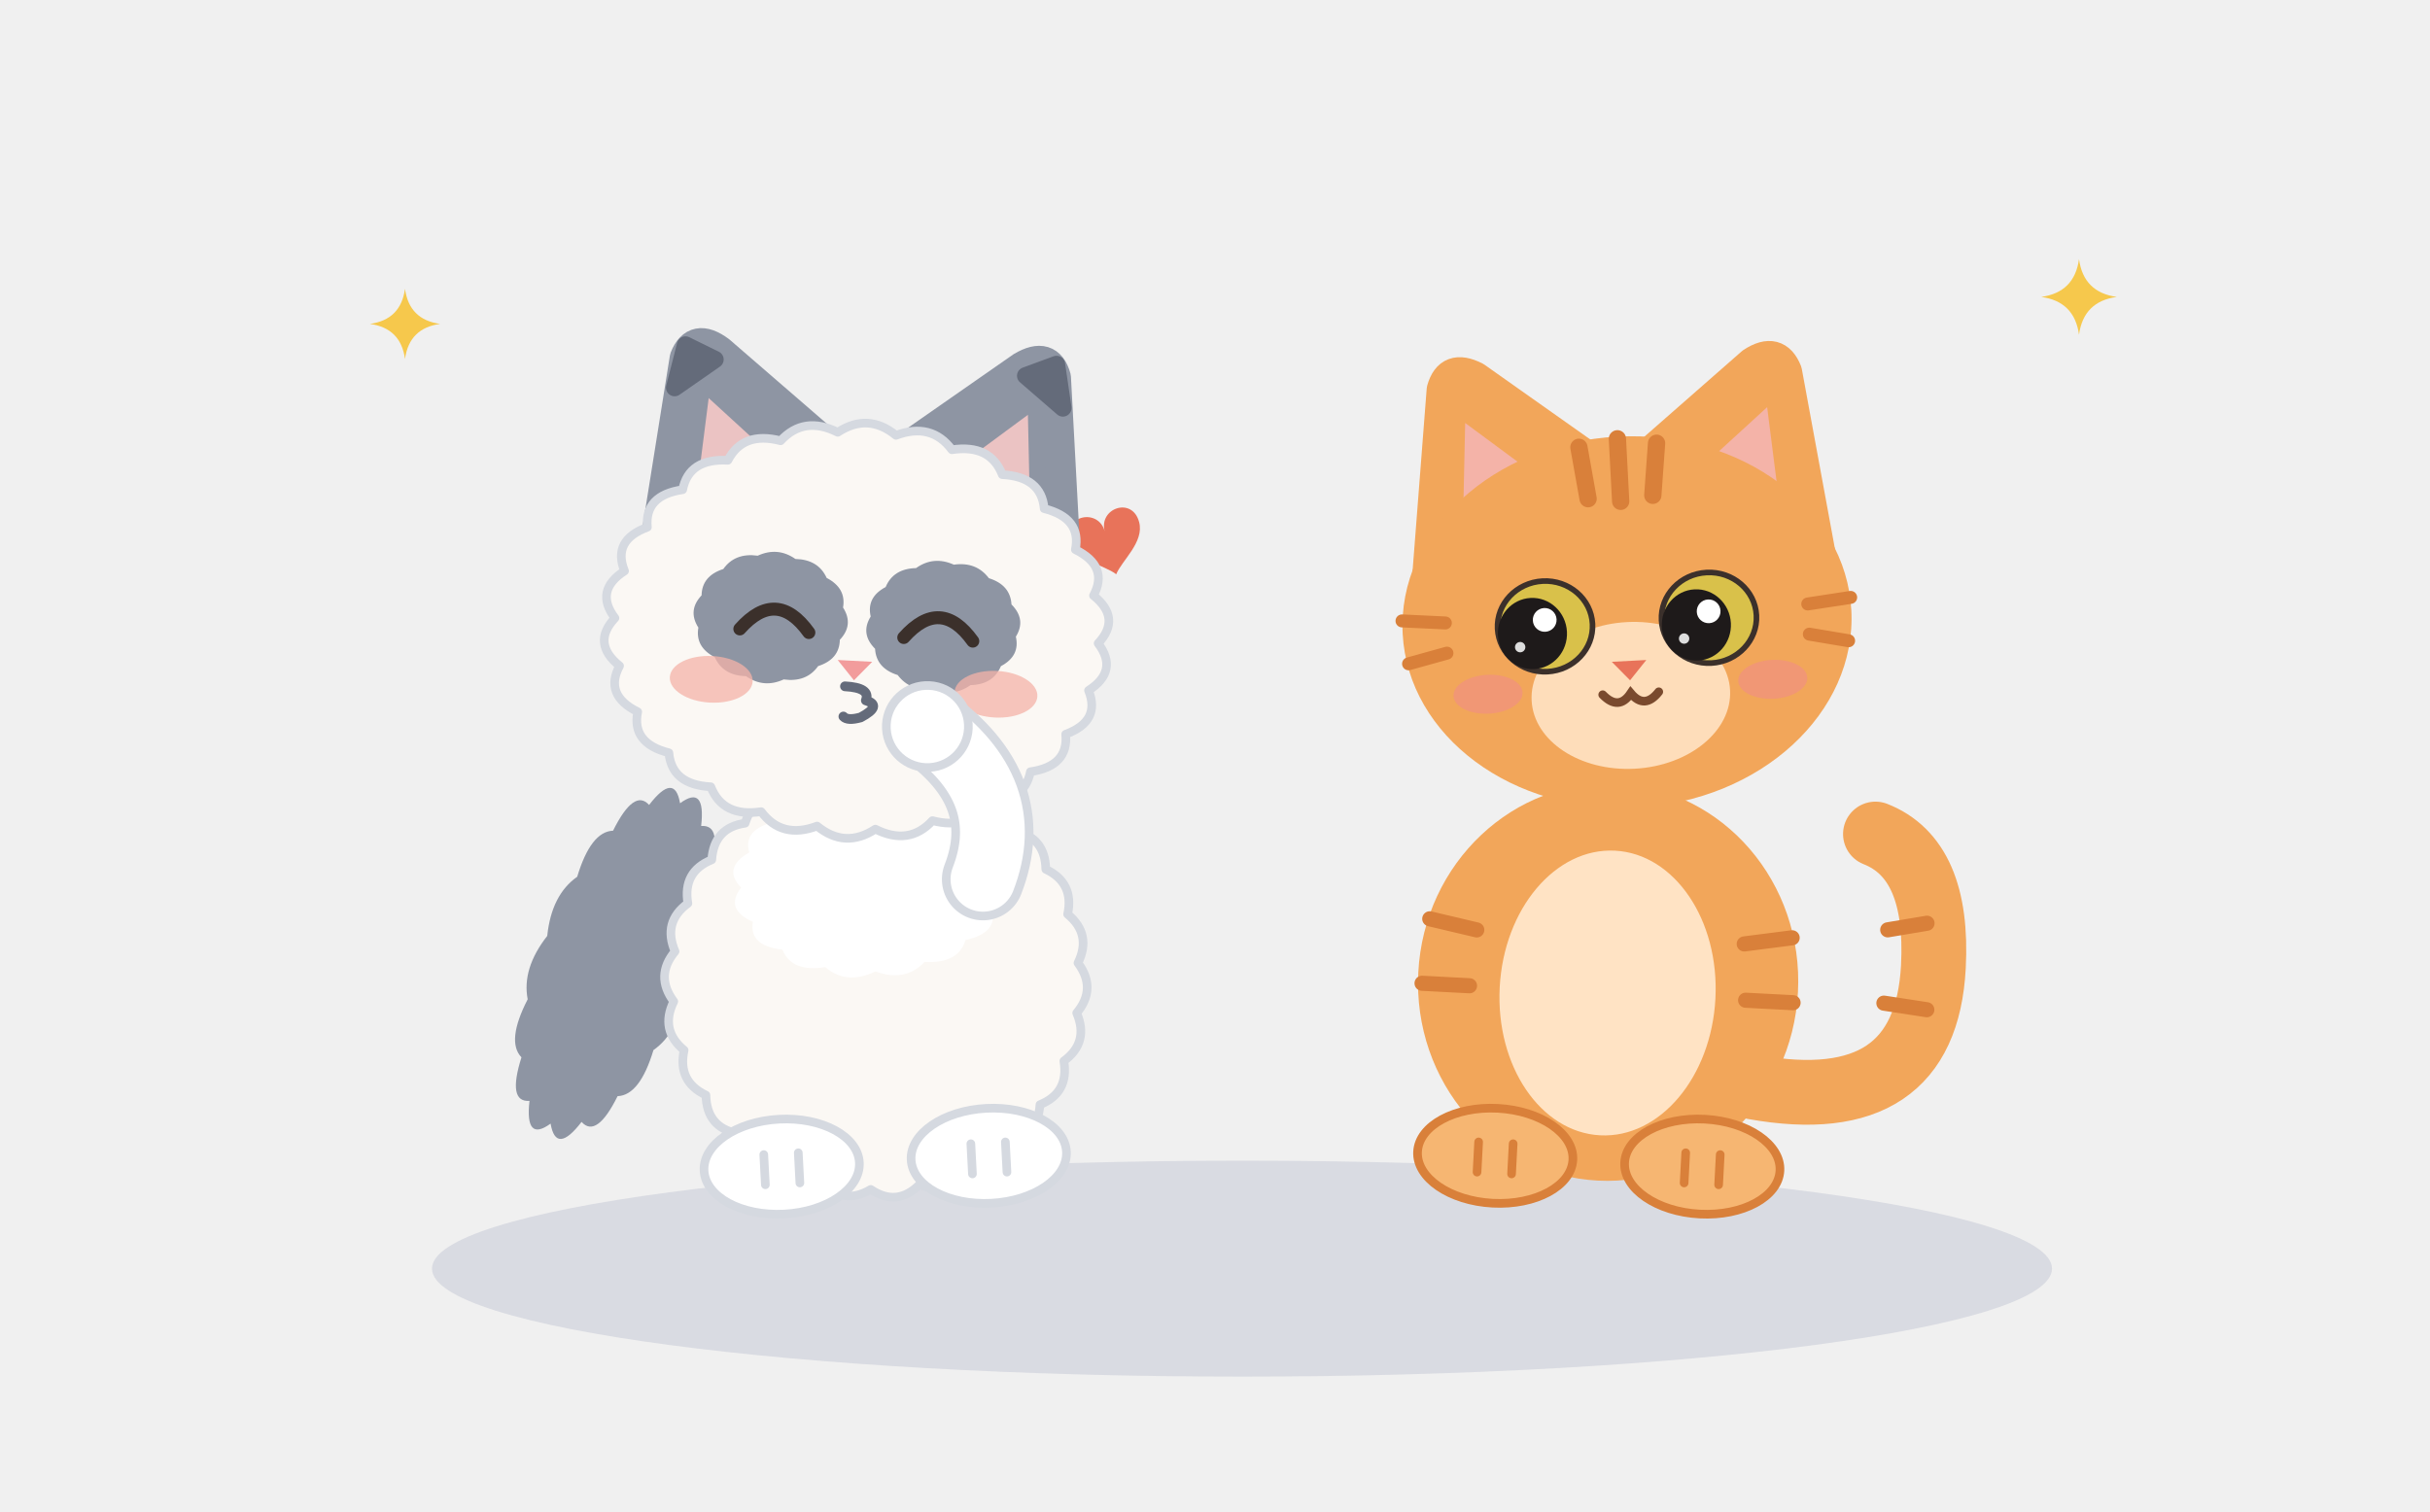
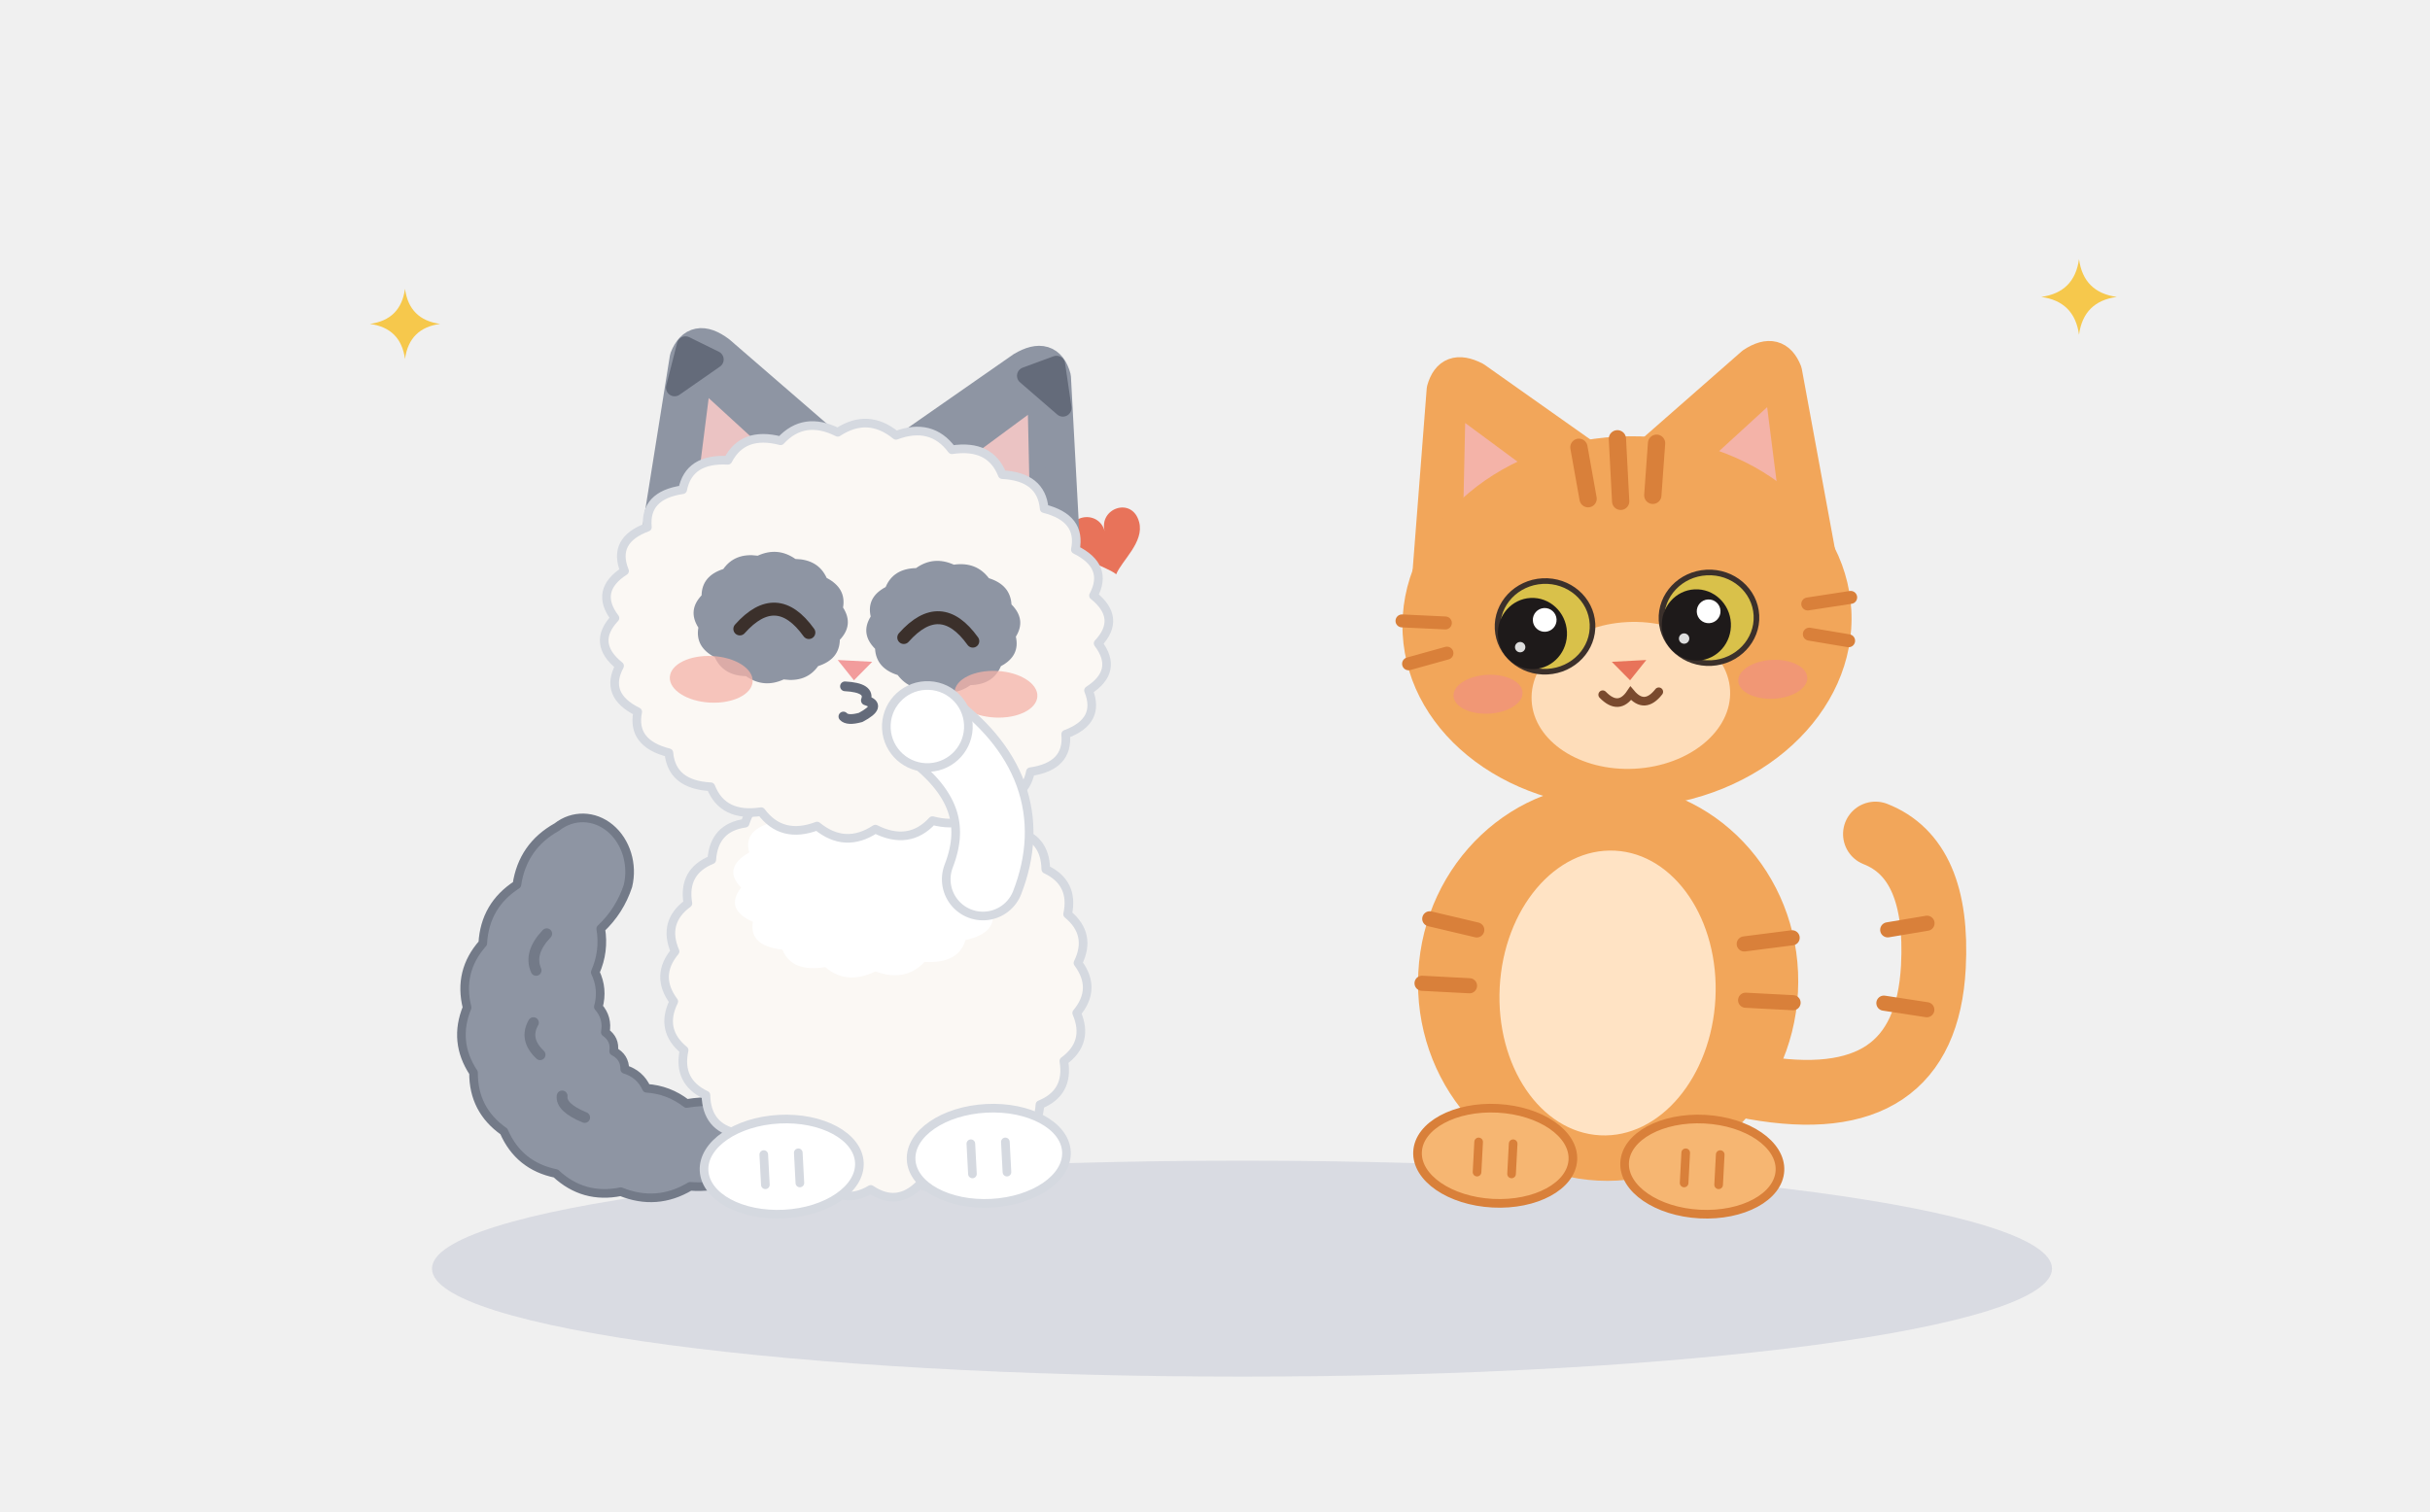
<svg xmlns="http://www.w3.org/2000/svg" width="900" height="560" viewBox="0 0 900 560">
  <ellipse cx="460" cy="470" rx="300" ry="40" fill="#2B3A75" opacity="0.12" />
  <path transform="translate(410 200) rotate(-15) scale(0.55)" d="M0 -6 C0 -22 -24 -24 -24 -6 C-24 8 -6 16 0 24 C6 16 24 8 24 -6 C24 -24 0 -22 0 -6Z" fill="#E8735A" opacity="1" />
  <path transform="translate(150 120) scale(1.3)" d="M0 -10 Q1.2 -1.2 10 0 Q1.2 1.2 0 10 Q-1.2 1.2 -10 0 Q-1.2 -1.2 0 -10Z" fill="#F6C84C" />
  <path transform="translate(770 110) scale(1.4)" d="M0 -10 Q1.2 -1.2 10 0 Q1.2 1.2 0 10 Q-1.2 1.2 -10 0 Q-1.2 -1.2 0 -10Z" fill="#F6C84C" />
  <g transform="translate(600 280) scale(0.8) rotate(3)">
    <g transform="scale(1 1)">
      <path d="M70 150 Q150 160 150 90 Q150 40 120 30" fill="none" stroke="#F2A65A" stroke-width="30" stroke-linecap="round" />
      <path d="M146 70 L128 74 M148 110 L128 108" stroke="#D9803A" stroke-width="7" stroke-linecap="round" />
    </g>
    <ellipse cx="0" cy="105" rx="88" ry="92" fill="#F2A65A" />
    <ellipse cx="0" cy="110" rx="50" ry="66" fill="#FFE3C4" />
    <path d="M-84 80 L-62 84 M-86 110 L-64 110 M84 80 L62 84 M86 110 L64 110" stroke="#D9803A" stroke-width="7" stroke-linecap="round" />
    <ellipse cx="-48" cy="188" rx="36" ry="22" fill="#F6B672" stroke="#D9803A" stroke-width="4" />
    <path d="M-56 182 L-56 196 M-40 182 L-40 196" stroke="#D9803A" stroke-width="4" stroke-linecap="round" />
    <ellipse cx="48" cy="188" rx="36" ry="22" fill="#F6B672" stroke="#D9803A" stroke-width="4" />
    <path d="M40 182 L40 196 M56 182 L56 196" stroke="#D9803A" stroke-width="4" stroke-linecap="round" />
    <g transform="translate(0 -62) rotate(-6)">
      <g transform="scale(1 1)">
        <path d="M-92 -20 L-80 -112 Q-76 -124 -64 -117 L-12 -76Z" fill="#F2A65A" stroke="#F2A65A" stroke-width="14" stroke-linejoin="round" />
        <path d="M-74 -42 L-70 -96 L-36 -68Z" fill="#F4B3A8" />
      </g>
      <g transform="scale(-1 1)">
        <path d="M-92 -20 L-80 -112 Q-76 -124 -64 -117 L-12 -76Z" fill="#F2A65A" stroke="#F2A65A" stroke-width="14" stroke-linejoin="round" />
        <path d="M-74 -42 L-70 -96 L-36 -68Z" fill="#F4B3A8" />
      </g>
      <ellipse cx="0" cy="0" rx="104" ry="86" fill="#F2A65A" />
      <ellipse cx="0" cy="34" rx="46" ry="34" fill="#FFE3C4" opacity=".9" />
      <g stroke="#D9803A" stroke-width="8" stroke-linecap="round">
        <line x1="-18" y1="-82" x2="-15" y2="-58" />
        <line x1="0" y1="-85" x2="0" y2="-56" />
        <line x1="18" y1="-82" x2="15" y2="-58" />
      </g>
      <path d="M-104 -6 L-84 -4 M-102 14 L-84 10 M104 -6 L84 -4 M102 14 L84 10" stroke="#D9803A" stroke-width="6" stroke-linecap="round" />
      <ellipse cx="-38" cy="0" rx="22" ry="21" fill="#D9C14A" stroke="#3B302B" stroke-width="2.6" />
      <ellipse cx="-44" cy="3" rx="16" ry="16.5" fill="#1E1A1A" />
      <circle cx="-38" cy="-3" r="5.5" fill="#fff" />
      <circle cx="-50" cy="9" r="2.4" fill="#fff" opacity=".85" />
      <ellipse cx="38" cy="0" rx="22" ry="21" fill="#D9C14A" stroke="#3B302B" stroke-width="2.6" />
      <ellipse cx="32" cy="3" rx="16" ry="16.5" fill="#1E1A1A" />
      <circle cx="38" cy="-3" r="5.5" fill="#fff" />
      <circle cx="26" cy="9" r="2.4" fill="#fff" opacity=".85" />
      <ellipse cx="-66" cy="30" rx="16.0" ry="9.0" fill="#F08A8A" opacity=".55" />
      <ellipse cx="66" cy="30" rx="16.0" ry="9.0" fill="#F08A8A" opacity=".55" />
      <path d="M-8 18 L8 18 L0 27Z" fill="#E8735A" />
      <path d="M-13 33 Q-6 41 0 33 Q6 41 13 33" fill="none" stroke="#7A4A2E" stroke-width="4" stroke-linecap="round" />
    </g>
  </g>
  <g transform="translate(320 280) scale(0.8) rotate(-3)">
    <g transform="scale(-1 1)">
-       <g transform="translate(120 90) rotate(-25)">
-         <path d="M34.0 0.0 Q39.3 18.4 31.4 30.6 Q33.4 52.4 24.0 56.6 Q22.3 78.5 13.0 73.9 Q7.8 92.6 0.0 80.0 Q-7.8 92.6 -13.0 73.9 Q-22.3 78.5 -24.0 56.6 Q-33.4 52.4 -31.4 30.6 Q-39.3 18.4 -34.0 0.0 Q-39.3 -18.4 -31.4 -30.6 Q-33.4 -52.4 -24.0 -56.6 Q-22.3 -78.5 -13.0 -73.9 Q-7.8 -92.6 -0.0 -80.0 Q7.8 -92.6 13.0 -73.9 Q22.3 -78.5 24.0 -56.6 Q33.4 -52.4 31.4 -30.6 Q39.3 -18.4 34.0 0.0Z" fill="#8E95A3" />
-       </g>
+       <path d="M57.1 184.7 Q71.6 197.4 90.8 194.9 Q106.7 203.3 123.0 195.7 Q140.4 198.3 152.6 185.7 Q169.5 181.3 175.6 165.0 Q189.2 154.3 188.2 137.1 Q196.9 122.3 189.6 106.8 Q192.9 89.8 180.8 77.5 Q178.9 60.0 163.6 51.2 Q160.0 33.5 143.7 25.5 A21.4 24.6 0 0 0 112.3 54.5 Q116.7 65.8 125.9 73.6 Q124.7 84.1 129.5 93.6 Q126.2 101.5 128.9 109.7 Q124.7 115.0 126.3 121.6 Q121.8 125.1 122.9 130.6 Q117.9 133.5 118.2 139.2 Q111.3 141.7 108.6 148.5 Q98.4 149.7 90.5 156.5 Q76.4 154.9 62.9 159.3Z" fill="#8E95A3" stroke="#737A88" stroke-width="4" stroke-linejoin="round" />
+       <path d="M137.9 160.5 Q148.8 155.3 147.8 150.0" fill="none" stroke="#737A88" stroke-width="5" stroke-linecap="round" />
+       <path d="M157.0 130.4 Q164.1 122.9 159.3 115.4" fill="none" stroke="#737A88" stroke-width="5" stroke-linecap="round" />
+       <path d="M156.8 91.3 Q159.9 83.0 151.0 74.6" fill="none" stroke="#737A88" stroke-width="5" stroke-linecap="round" />
    </g>
    <path d="M92.1 124.1 Q97.2 138.0 85.0 146.0 Q86.7 160.8 72.9 165.6 Q71.1 180.4 56.6 181.7 Q51.4 195.5 37.0 193.3 Q28.6 205.5 15.2 199.7 Q4.3 209.5 -7.4 200.7 Q-20.4 207.6 -29.6 196.1 Q-43.8 199.6 -50.1 186.2 Q-64.7 186.1 -67.7 171.6 Q-81.8 168.0 -81.3 153.1 Q-94.2 146.1 -90.3 131.8 Q-101.1 121.9 -93.9 109.0 Q-102.1 96.7 -92.1 85.9 Q-97.2 72.0 -85.0 64.0 Q-86.7 49.2 -72.9 44.4 Q-71.1 29.6 -56.6 28.3 Q-51.4 14.5 -37.0 16.7 Q-28.6 4.5 -15.2 10.3 Q-4.3 0.5 7.4 9.3 Q20.4 2.4 29.6 13.9 Q43.8 10.4 50.1 23.8 Q64.7 23.9 67.7 38.4 Q81.8 42.0 81.3 56.9 Q94.2 63.9 90.3 78.2 Q101.1 88.1 93.9 101.0 Q102.1 113.3 92.1 124.1Z" fill="#FBF8F4" stroke="#D5D9E0" stroke-width="4" stroke-linejoin="round" />
    <path d="M60.0 58.0 Q68.3 67.5 55.4 74.1 Q57.9 85.1 42.4 87.7 Q38.7 98.5 23.0 96.8 Q13.6 105.8 0.0 100.0 Q-13.6 105.8 -23.0 96.8 Q-38.7 98.5 -42.4 87.7 Q-57.9 85.1 -55.4 74.1 Q-68.3 67.5 -60.0 58.0 Q-68.3 48.5 -55.4 41.9 Q-57.9 30.9 -42.4 28.3 Q-38.7 17.5 -23.0 19.2 Q-13.6 10.2 -0.0 16.0 Q13.6 10.2 23.0 19.2 Q38.7 17.5 42.4 28.3 Q57.9 30.9 55.4 41.9 Q68.3 48.5 60.0 58.0Z" fill="#FFFFFF" />
    <ellipse cx="-48" cy="188" rx="36" ry="22" fill="#FFFFFF" stroke="#D5D9E0" stroke-width="4" />
    <path d="M-56 182 L-56 196 M-40 182 L-40 196" stroke="#D5D9E0" stroke-width="4" stroke-linecap="round" />
    <ellipse cx="48" cy="188" rx="36" ry="22" fill="#FFFFFF" stroke="#D5D9E0" stroke-width="4" />
    <path d="M40 182 L40 196 M56 182 L56 196" stroke="#D5D9E0" stroke-width="4" stroke-linecap="round" />
    <g transform="translate(0 -62) rotate(6)">
      <g transform="scale(1 1)">
        <path d="M-96 -24 L-86 -118 Q-82 -130 -70 -122 L-16 -80Z" fill="#8E95A3" stroke="#8E95A3" stroke-width="14" stroke-linejoin="round" />
        <path d="M-90 -104 L-86 -124 L-72 -118Z" fill="#646B7A" stroke="#646B7A" stroke-width="8" stroke-linejoin="round" />
        <path d="M-78 -46 L-74 -100 L-40 -72Z" fill="#EBC3C3" />
      </g>
      <g transform="scale(-1 1)">
        <path d="M-96 -24 L-86 -118 Q-82 -130 -70 -122 L-16 -80Z" fill="#8E95A3" stroke="#8E95A3" stroke-width="14" stroke-linejoin="round" />
        <path d="M-90 -104 L-86 -124 L-72 -118Z" fill="#646B7A" stroke="#646B7A" stroke-width="8" stroke-linejoin="round" />
        <path d="M-78 -46 L-74 -100 L-40 -72Z" fill="#EBC3C3" />
      </g>
      <path d="M112.0 4.0 Q122.3 16.2 108.7 26.0 Q115.2 39.9 99.2 46.8 Q101.4 61.5 83.8 65.0 Q81.7 79.7 63.6 79.7 Q57.3 93.6 39.7 90.0 Q29.5 102.3 13.5 95.3 Q-0.0 105.2 -13.5 95.3 Q-29.5 102.3 -39.7 90.0 Q-57.3 93.6 -63.6 79.7 Q-81.7 79.7 -83.8 65.0 Q-101.4 61.5 -99.2 46.8 Q-115.2 39.9 -108.7 26.0 Q-122.3 16.2 -112.0 4.0 Q-122.3 -8.2 -108.7 -18.0 Q-115.2 -31.9 -99.2 -38.8 Q-101.4 -53.5 -83.8 -57.0 Q-81.7 -71.7 -63.6 -71.7 Q-57.3 -85.6 -39.7 -82.0 Q-29.5 -94.3 -13.5 -87.3 Q-0.0 -97.2 13.5 -87.3 Q29.5 -94.3 39.7 -82.0 Q57.3 -85.6 63.6 -71.7 Q81.7 -71.7 83.8 -57.0 Q101.4 -53.5 99.2 -38.8 Q115.2 -31.9 108.7 -18.0 Q122.3 -8.2 112.0 4.0Z" fill="#FBF8F4" stroke="#D5D9E0" stroke-width="4" stroke-linejoin="round" />
      <path d="M-7.5 8.6 Q-7.2 17.6 -16.9 21.3 Q-21.9 29.2 -32.5 28.3 Q-41.5 33.0 -50.0 27.7 Q-60.6 28.0 -64.9 19.7 Q-74.3 15.4 -73.2 6.4 Q-78.7 -1.3 -72.5 -8.6 Q-72.8 -17.6 -63.1 -21.3 Q-58.1 -29.2 -47.5 -28.3 Q-38.5 -33.0 -30.0 -27.7 Q-19.4 -28.0 -15.1 -19.7 Q-5.7 -15.4 -6.8 -6.4 Q-1.3 1.3 -7.5 8.6Z" fill="#8E95A3" />
      <path d="M73.8 2.9 Q76.3 11.7 67.6 16.9 Q64.5 25.6 54.0 26.4 Q46.2 32.6 36.6 28.9 Q26.3 30.9 20.1 23.5 Q10.0 20.9 9.0 11.9 Q1.7 5.3 6.2 -2.9 Q3.7 -11.7 12.4 -16.9 Q15.5 -25.6 26.0 -26.4 Q33.8 -32.6 43.4 -28.9 Q53.7 -30.9 59.9 -23.5 Q70.0 -20.9 71.0 -11.9 Q78.3 -5.3 73.8 2.9Z" fill="#8E95A3" />
      <path d="M-54 6 Q-38 -14 -22 6" fill="none" stroke="#3B302B" stroke-width="6" stroke-linecap="round" />
      <path d="M22 6 Q38 -14 54 6" fill="none" stroke="#3B302B" stroke-width="6" stroke-linecap="round" />
      <ellipse cx="-66" cy="30" rx="19.2" ry="10.8" fill="#F4B3A8" opacity=".75" />
      <ellipse cx="66" cy="30" rx="19.2" ry="10.8" fill="#F4B3A8" opacity=".75" />
      <path d="M-8 18 L8 18 L0 27Z" fill="#F29C9C" />
      <path d="M-4 30 Q8 30 6 36 Q14 38 4 44 Q-2 46 -4 44" fill="none" stroke="#646B7A" stroke-width="4.5" stroke-linecap="round" stroke-linejoin="round" />
    </g>
    <path d="M52 60 Q70 20 30 -12" fill="none" stroke="#D5D9E0" stroke-width="38" stroke-linecap="round" />
    <path d="M52 60 Q70 20 30 -12" fill="none" stroke="#FFFFFF" stroke-width="30" stroke-linecap="round" />
    <circle cx="30" cy="-12" r="19" fill="#FFFFFF" stroke="#D5D9E0" stroke-width="4" />
  </g>
</svg>
